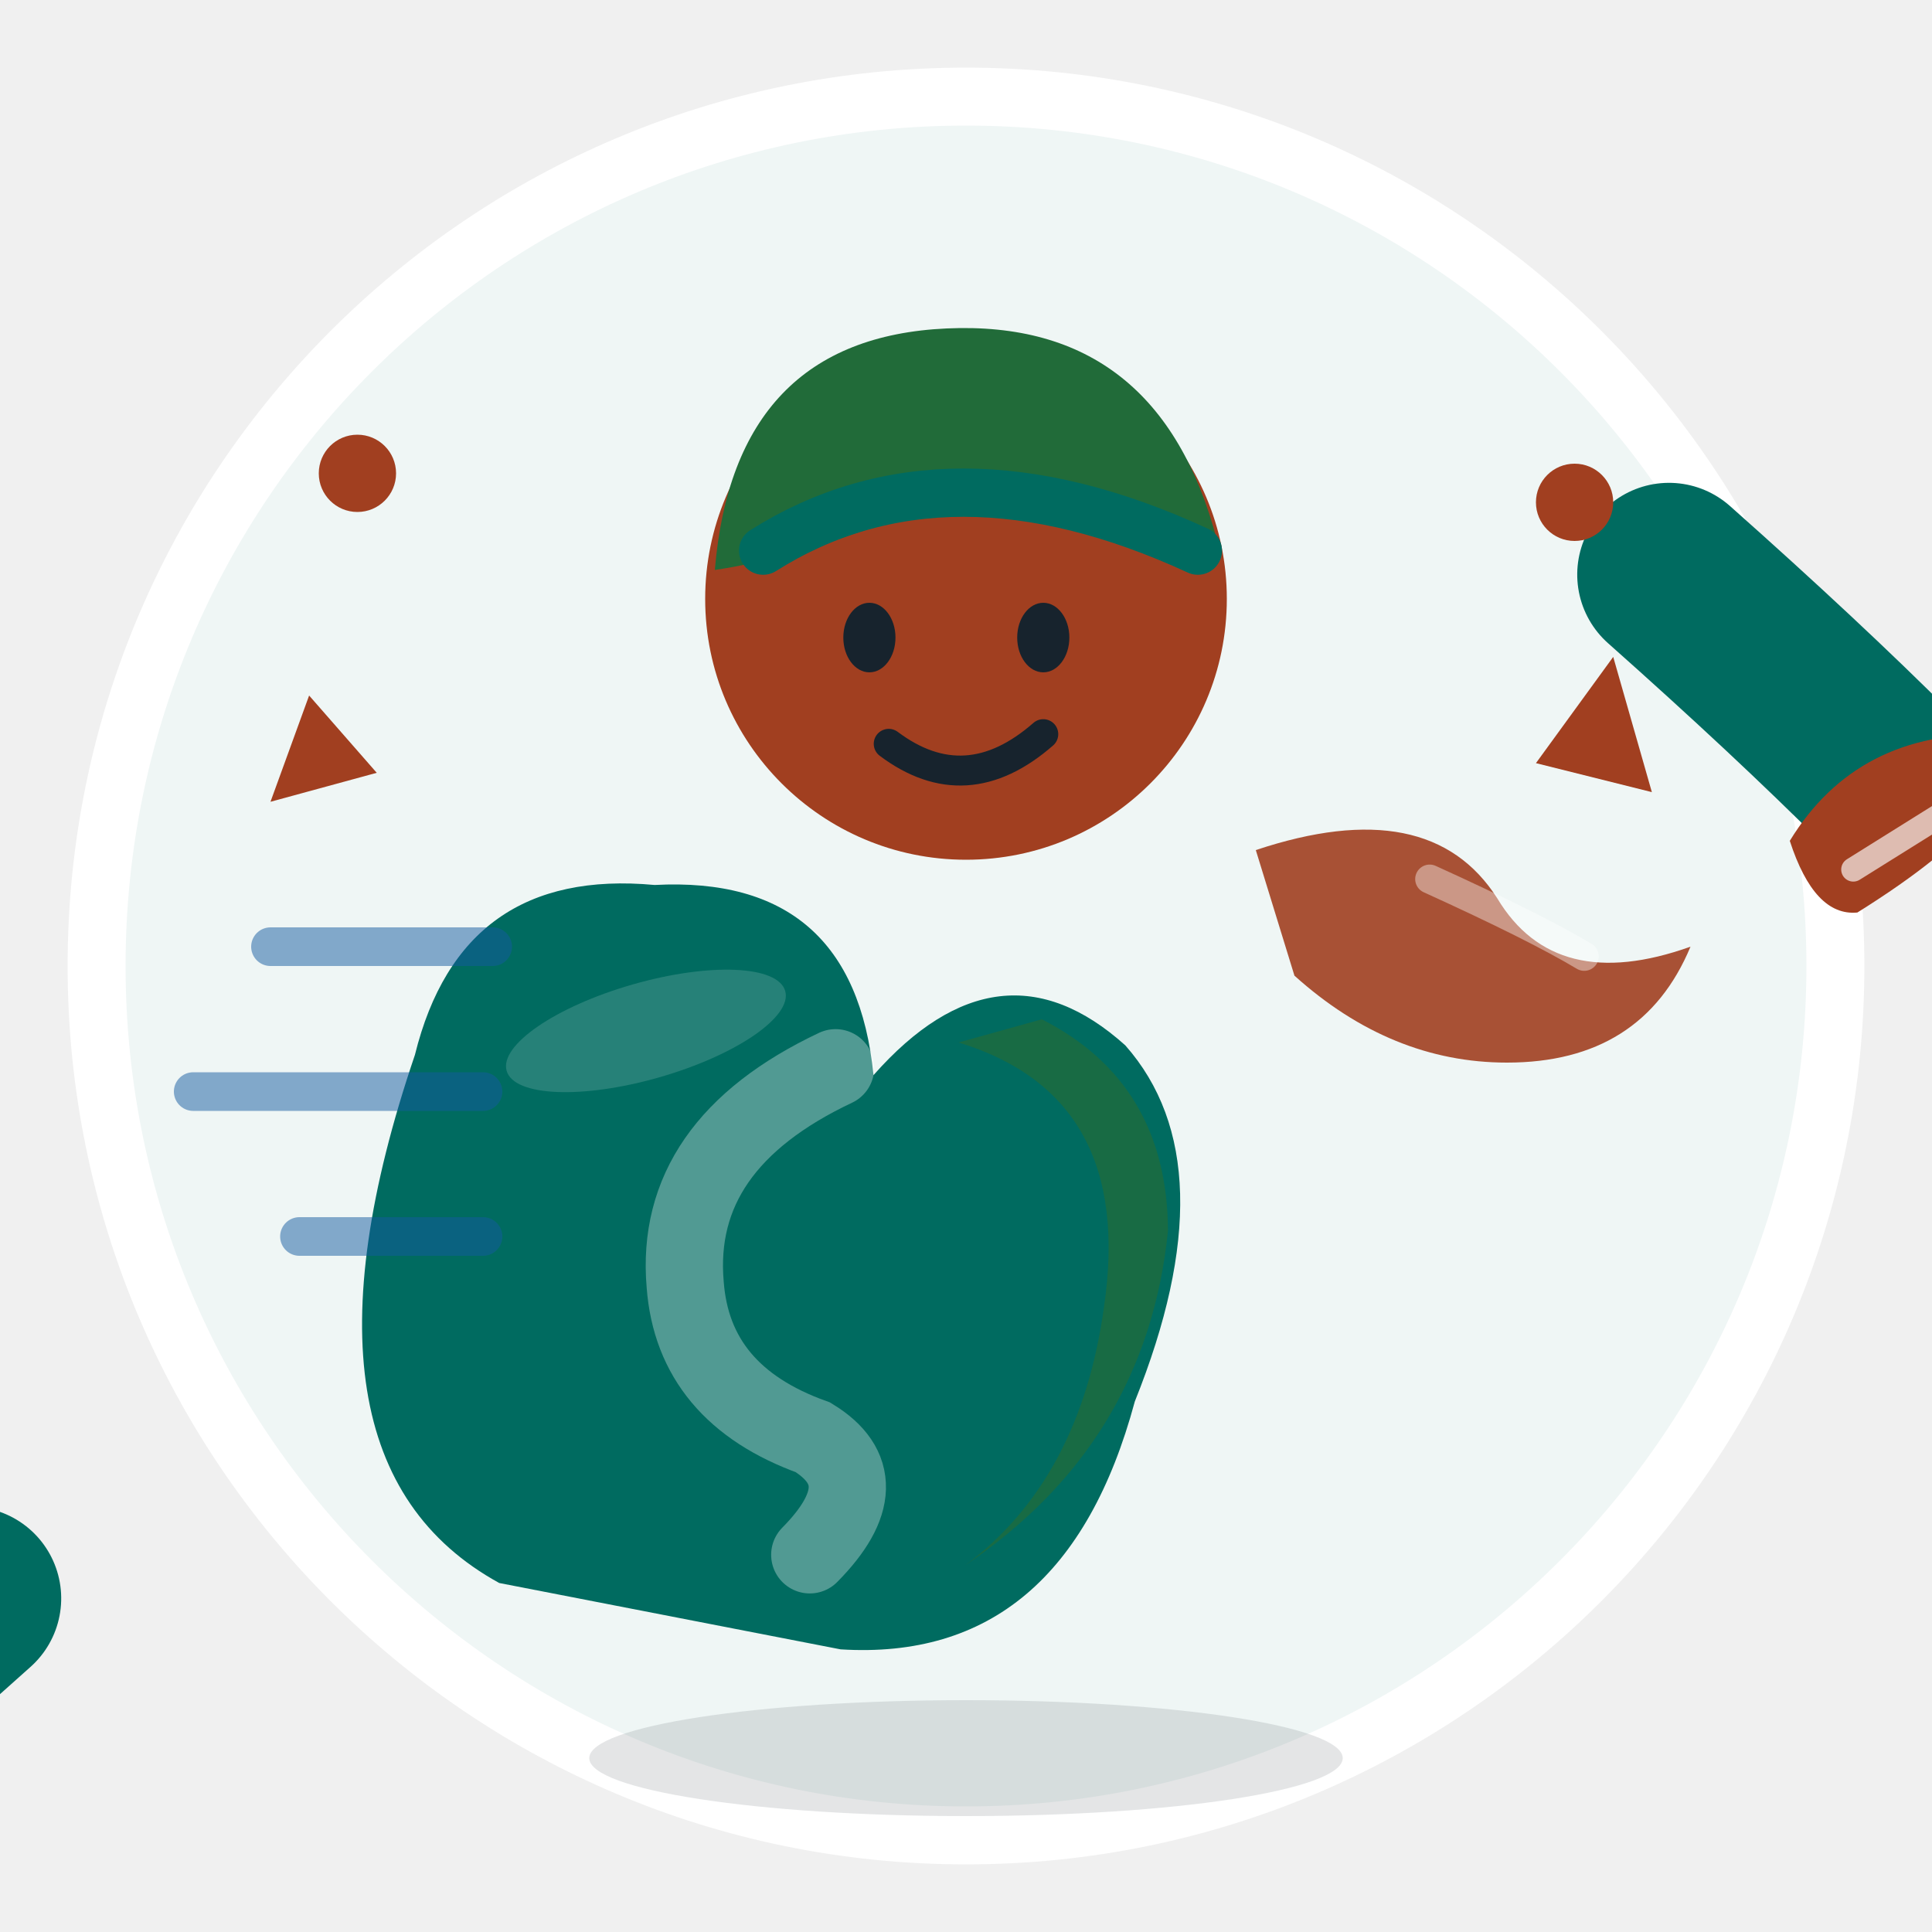
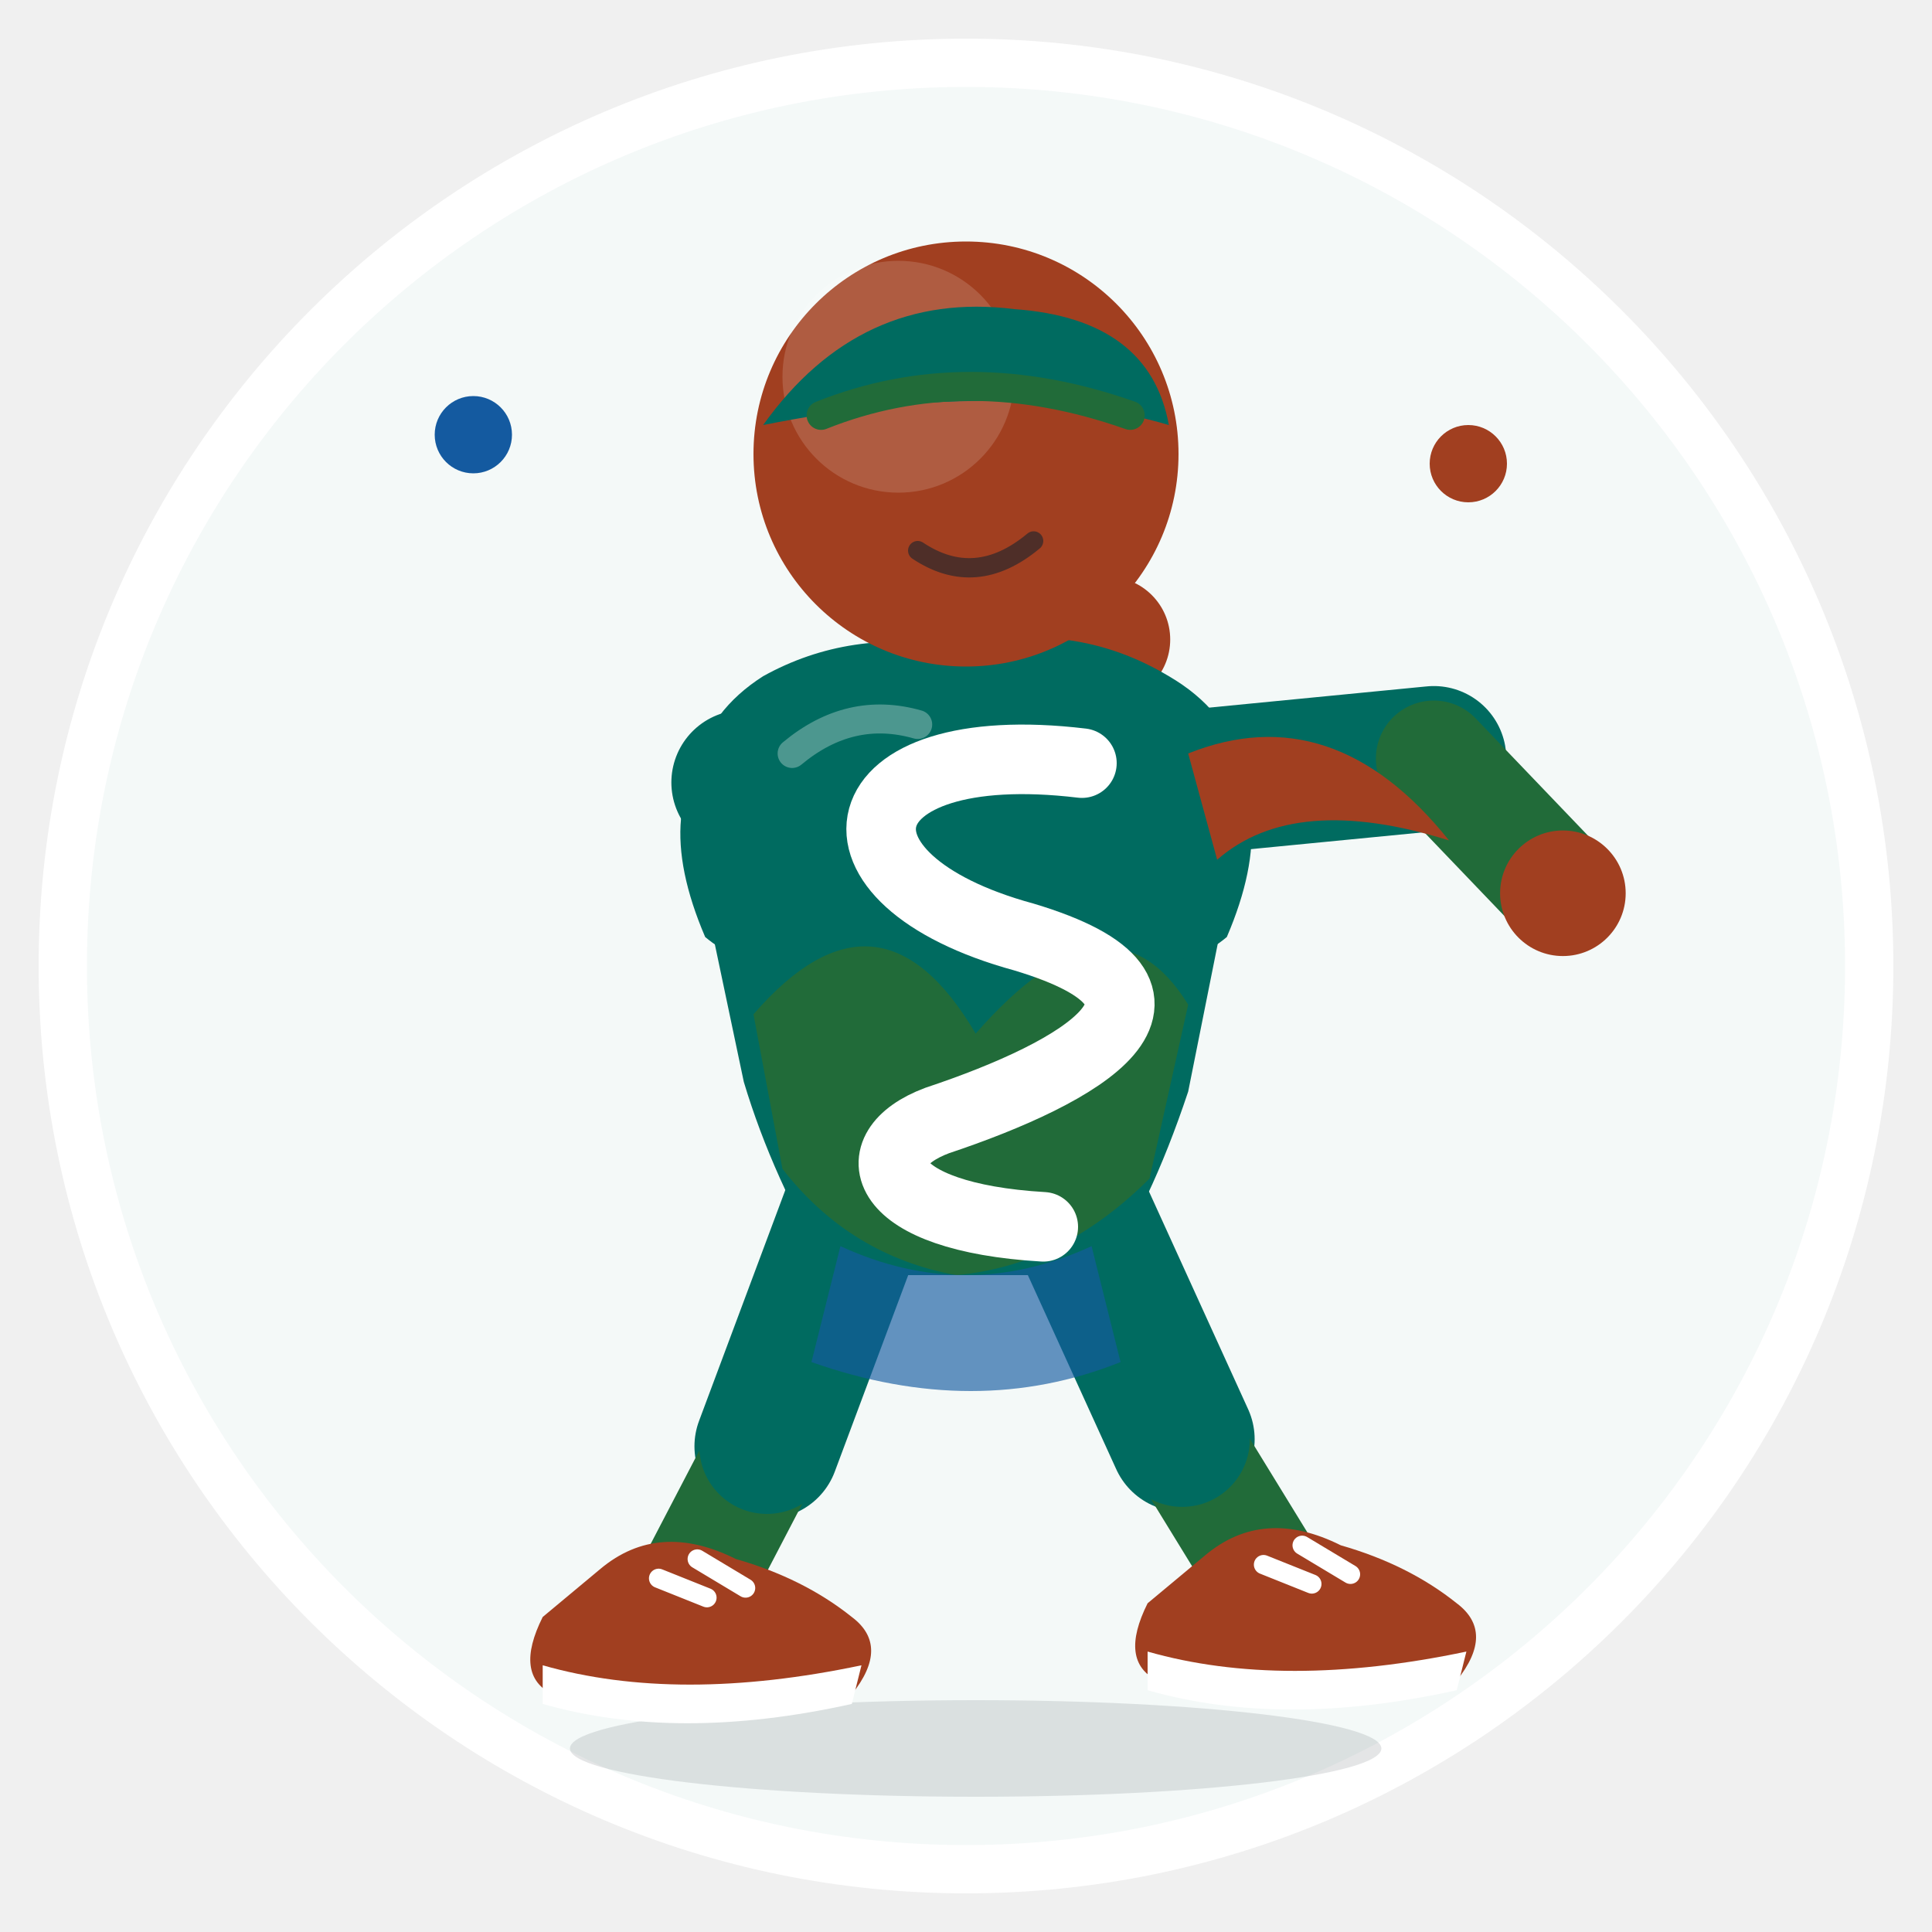
- <svg xmlns="http://www.w3.org/2000/svg" viewBox="0 0 200 200" width="96" height="96" data-pose="finish" data-theme="light">
-   <g class="m-plate">
-     <circle cx="100" cy="100" r="93" fill="#FFFFFF" />
-     <circle cx="100" cy="100" r="87" fill="#006B60" opacity=".065" />
+ <svg xmlns="http://www.w3.org/2000/svg" viewBox="0 0 200 200" width="96" height="96" class="trail-athlete-v3" data-pose="finish">
+   <circle cx="100" cy="100" r="96" fill="#FFFFFF" />
+   <circle cx="100" cy="100" r="91" fill="#006B60" opacity=".045" />
+   <g class="m-shadow">
+     <ellipse cx="101" cy="181" rx="42" ry="5" fill="#17232D" opacity=".12" />
  </g>
-   <ellipse class="m-shadow" cx="100" cy="182" rx="39" ry="6" fill="#17232D" opacity=".12" />
-   <g class="m-character">
-     <g class="m-leg-a" style="transform-origin:85px 142px;transform:rotate(32deg)">
-       <path d="M85 142 Q80 159 77 172" fill="none" stroke="#006B60" stroke-width="19" stroke-linecap="round" />
-       <path d="M64 172 Q72 166 83 174 Q83 182 66 182 Q58 180 64 172Z" fill="#A13F20" />
-       <path d="M68 178 h12" stroke="#FFFFFF" stroke-width="2.5" stroke-linecap="round" opacity=".65" />
-     </g>
-     <g class="m-leg-b" style="transform-origin:115px 142px;transform:rotate(-32deg)">
-       <path d="M115 142 Q120 159 123 172" fill="none" stroke="#006B60" stroke-width="19" stroke-linecap="round" />
-       <path d="M111 172 Q123 166 135 174 Q135 182 113 182 Q109 180 111 172Z" fill="#A13F20" />
-       <path d="M115 178 h12" stroke="#FFFFFF" stroke-width="2.5" stroke-linecap="round" opacity=".65" />
-     </g>
-     <g class="m-arm-a" style="transform-origin:69px 99px;transform:rotate(-105deg)">
-       <path d="M69 99 Q60 116 54 131" fill="none" stroke="#006B60" stroke-width="17" stroke-linecap="round" />
-       <circle cx="54" cy="131" r="8.5" fill="#216B39" />
-     </g>
-     <g class="m-arm-b" style="transform-origin:131px 99px;transform:rotate(105deg)">
-       <path d="M131 99 Q140 116 146 131" fill="none" stroke="#006B60" stroke-width="17" stroke-linecap="round" />
-       <circle cx="146" cy="131" r="8.5" fill="#216B39" />
-     </g>
-     <g class="m-torso" style="transform-origin:100px 118px;transform:rotate(11deg)">
-       <path d="M63 99 Q64 79 84 77 Q104 72 110 92 Q120 75 135 84 Q148 94 143 120 Q141 148 118 151 L82 151 Q57 143 63 99Z" fill="#006B60" />
-       <path d="M106 92 Q91 103 95 117 Q98 128 111 130 Q119 133 113 142" fill="none" stroke="#FFFFFF" stroke-width="8" stroke-linecap="round" opacity=".32" />
-       <path d="M118 87 Q137 89 138 111 Q139 129 129 140 Q145 124 143 102 Q140 87 126 83Z" fill="#216B39" opacity=".72" />
-       <ellipse cx="86" cy="92" rx="15" ry="5" fill="#FFFFFF" opacity=".15" transform="rotate(-27 86 92)" />
-     </g>
-     <g class="m-ribbon" style="transform-origin:130px 86px">
-       <path d="M130 88 Q148 82 155 93 Q161 103 175 98 Q170 110 156 110 Q144 110 134 101Z" fill="#A13F20" opacity=".9" />
-       <path d="M148 91 Q159 96 164 99" fill="none" stroke="#FFFFFF" stroke-width="3" opacity=".4" stroke-linecap="round" />
-     </g>
-     <g class="m-head" style="transform-origin:100px 62px">
-       <circle cx="100" cy="62" r="27" fill="#A13F20" />
-       <path d="M74 59 Q76 35 98 34 Q120 33 126 56 Q109 47 92 54 Q81 58 74 59Z" fill="#216B39" />
-       <path d="M79 57 Q98 45 124 57" fill="none" stroke="#006B60" stroke-width="5" stroke-linecap="round" />
-       <ellipse cx="90" cy="66" rx="2.7" ry="3.6" fill="#17232D" />
-       <ellipse cx="108" cy="66" rx="2.7" ry="3.6" fill="#17232D" />
-       <path d="M92 77 Q100 83 108 76" fill="none" stroke="#17232D" stroke-width="3.1" stroke-linecap="round" />
-     </g>
-     <g class="m-streaks" opacity="1">
-       <path d="M28 98 h23 M20 113 h30 M31 128 h19" stroke="#145AA0" stroke-width="4" stroke-linecap="round" opacity=".5" />
-     </g>
-     <g class="m-sparkles" fill="#A13F20">
-       <circle cx="37" cy="49" r="4" />
-       <circle cx="163" cy="52" r="4" />
-       <path d="M39 80 l-7 -8 l-4 11Z M159 79 l8 -11 l4 14Z" />
+   <g class="m-leg-a">
+     <path d="M89.00 124.00 Q84.19 136.86 79.39 149.72" fill="none" stroke="#006B60" stroke-width="15" stroke-linecap="round" />
+     <path d="M79.39 149.72 Q74.78 158.56 70.18 167.39" fill="none" stroke="#216B39" stroke-width="12" stroke-linecap="round" />
+     <circle cx="79.39" cy="149.72" r="7" fill="#006B60" />
+     <g transform="translate(70.18 167.39)">
+       <path d="M-8 -5 Q-2 -10 6 -6 Q13 -4 18 0 Q22 3 18 8 L-13 8 Q-17 6 -14 0Z" fill="#A13F20" />
+       <path d="M-14 5 Q0 9 19 5 L18 9 Q0 13 -14 9Z" fill="#FFFFFF" />
+       <path d="M-2 -4 L3 -2 M2 -6 L7 -3" stroke="#FFFFFF" stroke-width="2" stroke-linecap="round" />
    </g>
  </g>
+   <g class="m-leg-b">
+     <path d="M111.00 124.00 Q116.69 136.49 122.38 148.99" fill="none" stroke="#006B60" stroke-width="15" stroke-linecap="round" />
+     <path d="M122.38 148.99 Q127.59 157.48 132.80 165.97" fill="none" stroke="#216B39" stroke-width="12" stroke-linecap="round" />
+     <circle cx="122.38" cy="148.99" r="7" fill="#006B60" />
+     <g transform="translate(132.80 165.97)">
+       <path d="M-8 -5 Q-2 -10 6 -6 Q13 -4 18 0 Q22 3 18 8 L-13 8 Q-17 6 -14 0Z" fill="#A13F20" />
+       <path d="M-14 5 Q0 9 19 5 L18 9 Q0 13 -14 9Z" fill="#FFFFFF" />
+       <path d="M-2 -4 L3 -2 M2 -6 L7 -3" stroke="#FFFFFF" stroke-width="2" stroke-linecap="round" />
+     </g>
+   </g>
+   <g class="m-arm-a">
+     <path d="M77.00 81.00 Q89.78 81.13 102.55 81.26" fill="none" stroke="#006B60" stroke-width="15" stroke-linecap="round" />
+     <path d="M102.55 81.26 Q108.60 73.73 114.64 66.20" fill="none" stroke="#216B39" stroke-width="12" stroke-linecap="round" />
+     <circle cx="114.64" cy="66.20" r="6.5" fill="#A13F20" />
+   </g>
+   <g class="m-arm-b">
+     <path d="M123.00 81.00 Q135.72 79.76 148.43 78.52" fill="none" stroke="#006B60" stroke-width="15" stroke-linecap="round" />
+     <path d="M148.43 78.52 Q155.11 85.49 161.79 92.47" fill="none" stroke="#216B39" stroke-width="12" stroke-linecap="round" />
+     <circle cx="161.79" cy="92.47" r="6.5" fill="#A13F20" />
+   </g>
+   <g class="m-torso">
+     <path d="M79 70 Q88 65 99 67 Q111 64 121 70 Q133 77 127 93 L123 113 Q119 125 114 132 L86 132 Q80 122 77 112 L73 93 Q68 77 79 70Z" fill="#006B60" />
+     <path d="M75 76 Q67 83 73 97 Q79 102 84 96 L84 76Z M125 76 Q133 83 127 97 Q121 102 116 96 L116 76Z" fill="#006B60" />
+     <path d="M78 105 Q91 90 101 107 Q115 91 123 104 L119 122 Q110 131 99 132 Q88 130 81 121Z" fill="#216B39" />
+     <path d="M112 79 C87 76 84 91 106 97 C126 103 112 111 97 116 C89 119 91 126 108 127" fill="none" stroke="#FFFFFF" stroke-width="7.2" stroke-linecap="round" />
+     <path d="M87 129 Q100 135 113 129 L116 141 Q101 147 84 141Z" fill="#145AA0" opacity=".65" />
+     <path d="M82 78 Q88 73 95 75" fill="none" stroke="#FFFFFF" stroke-width="3" opacity=".3" stroke-linecap="round" />
+   </g>
+   <path d="M93 70 L93 63 Q100 59 107 63 L107 70Z" fill="#006B60" />
+   <g class="m-head">
+     <circle cx="100" cy="47" r="22" fill="#A13F20" />
+     <circle cx="93" cy="39" r="12" fill="#FFFFFF" opacity=".15" />
+     <path d="M79 44 Q89 30 105 32 Q119 33 121 44 Q104 39 79 44Z" fill="#006B60" />
+     <path d="M85 43 Q100 37 117 43" fill="none" stroke="#216B39" stroke-width="3" stroke-linecap="round" />
+     <path d="M95 57 Q101 61 107 56" fill="none" stroke="#17232D" stroke-width="2" opacity=".6" stroke-linecap="round" />
+   </g>
+   <g class="m-ribbon">
+     <path d="M123 78 Q138 72 150 87 Q134 82 126 89Z" fill="#A13F20" />
+   </g>
+   <g class="m-sparkles">
+     <circle cx="49" cy="45" r="4" fill="#145AA0" />
+     <circle cx="152" cy="48" r="4" fill="#A13F20" />
+   </g>
</svg>
